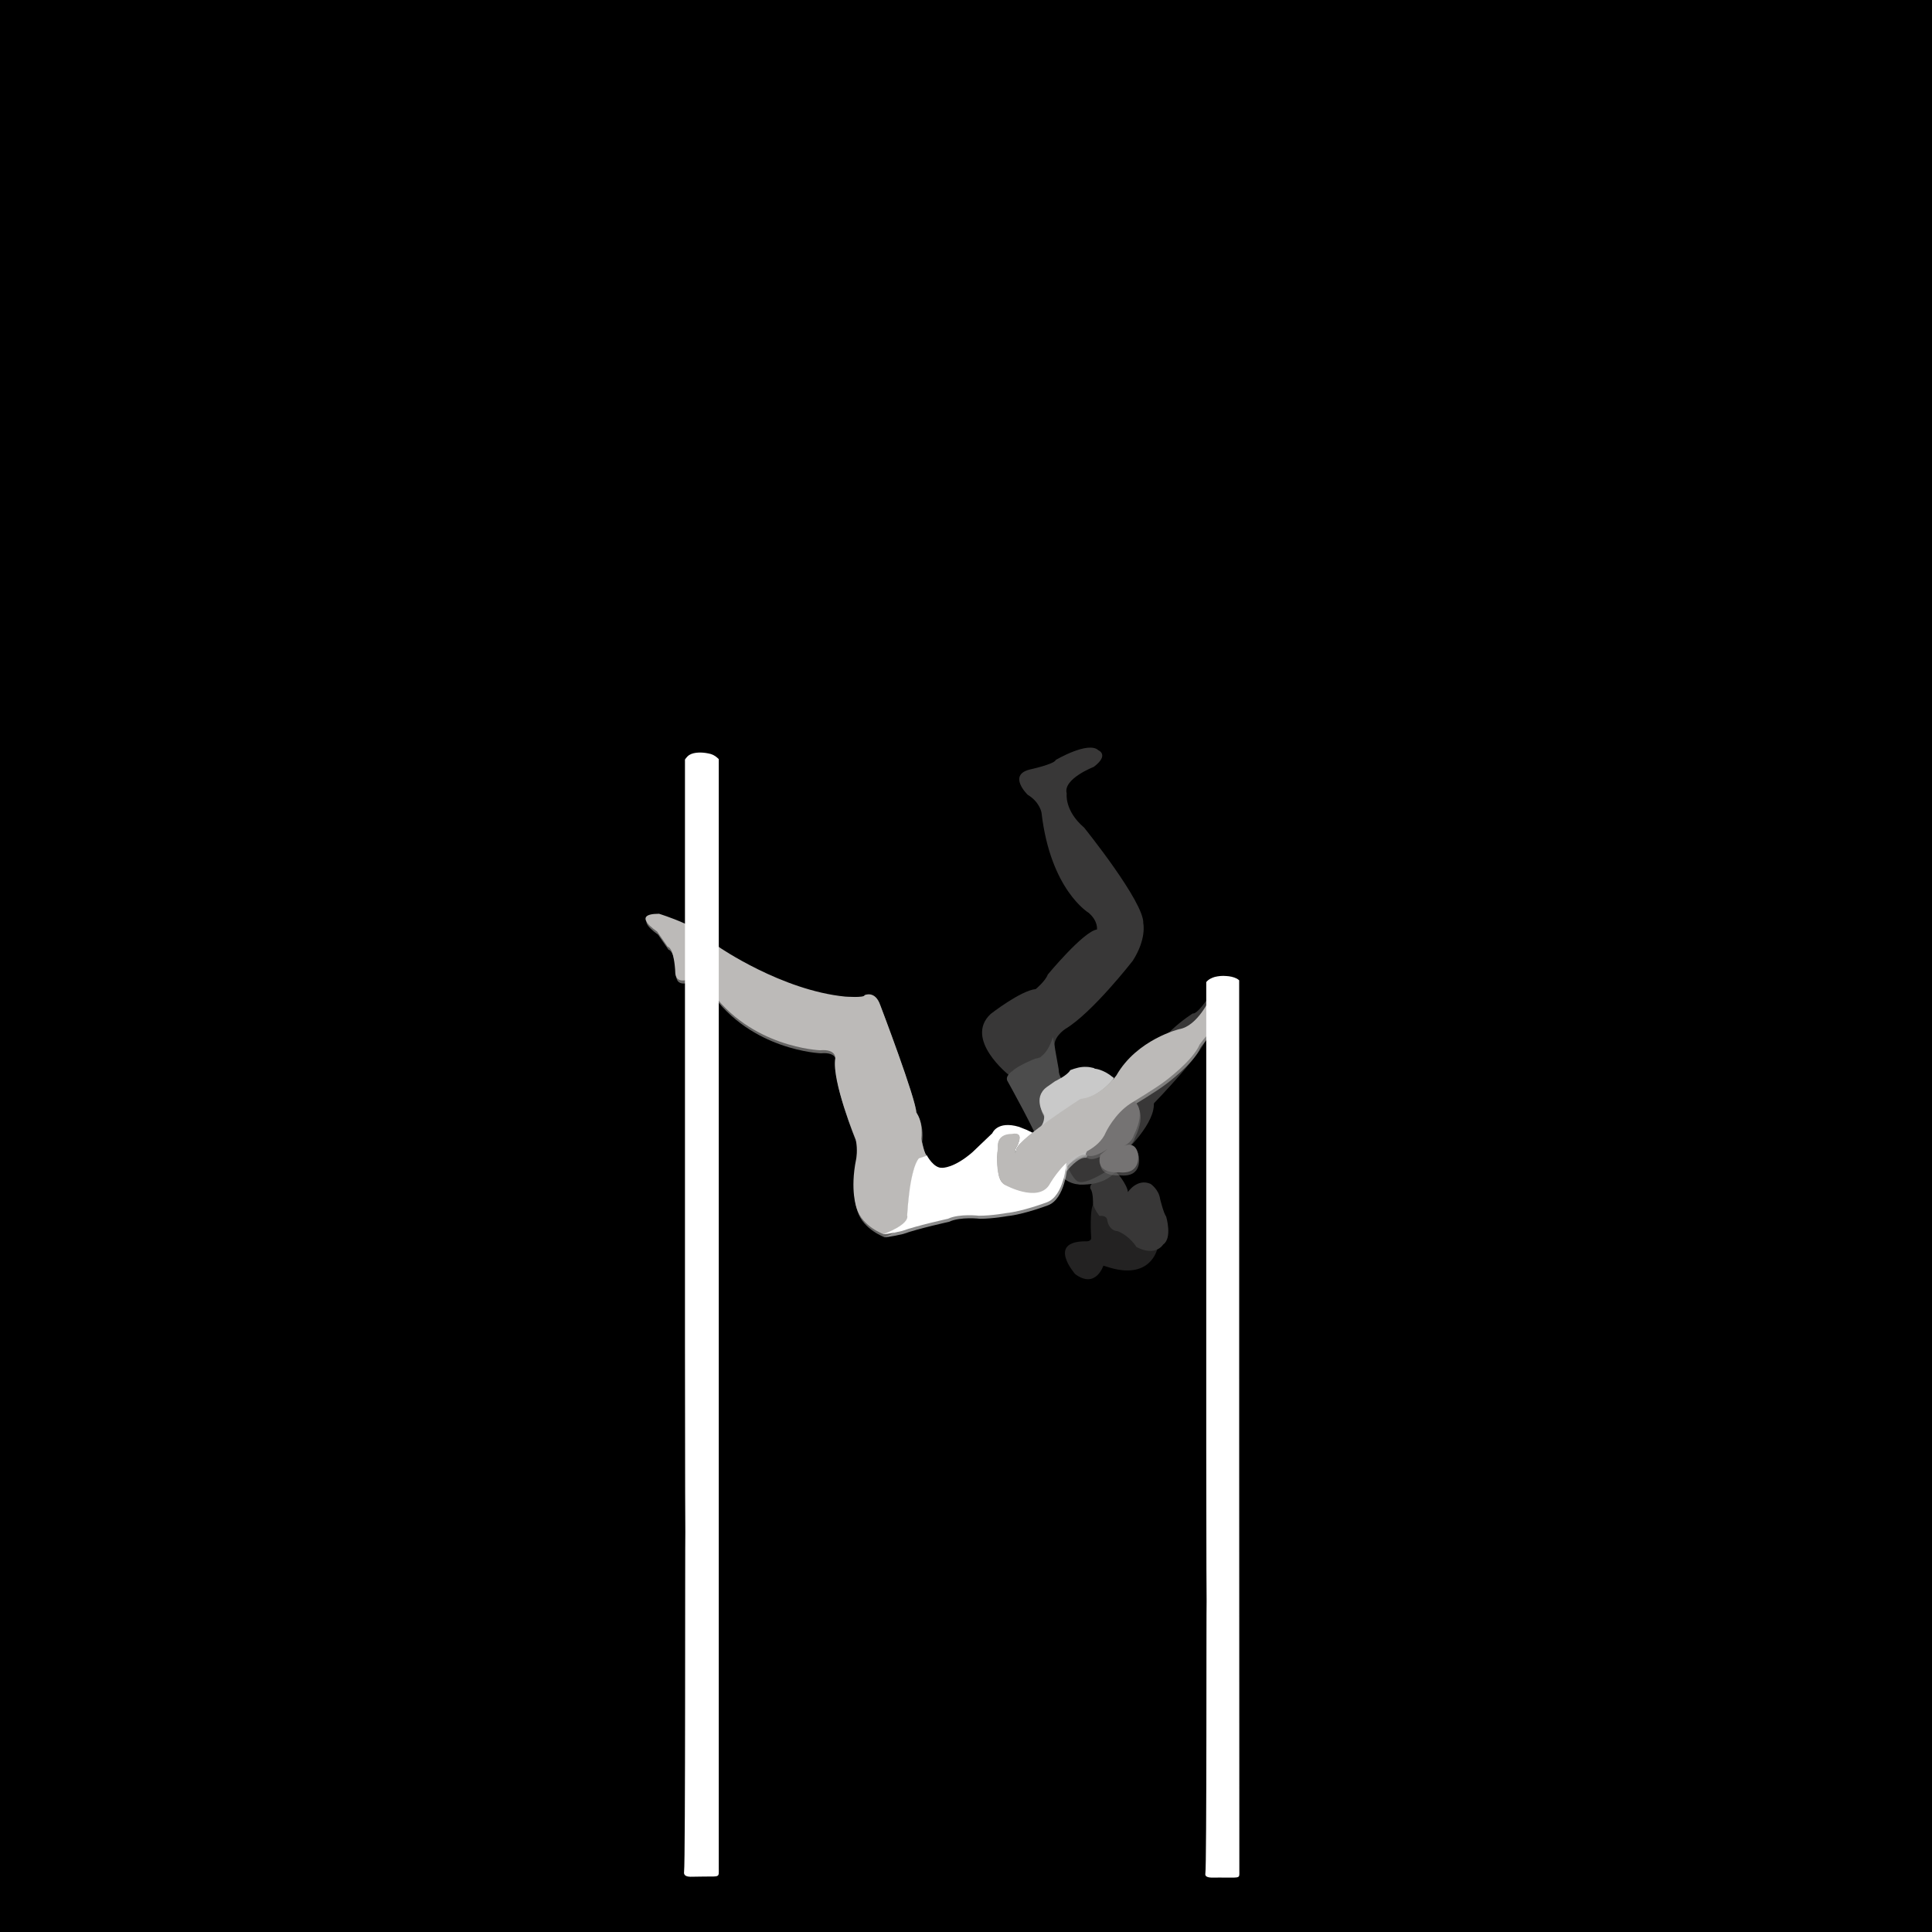
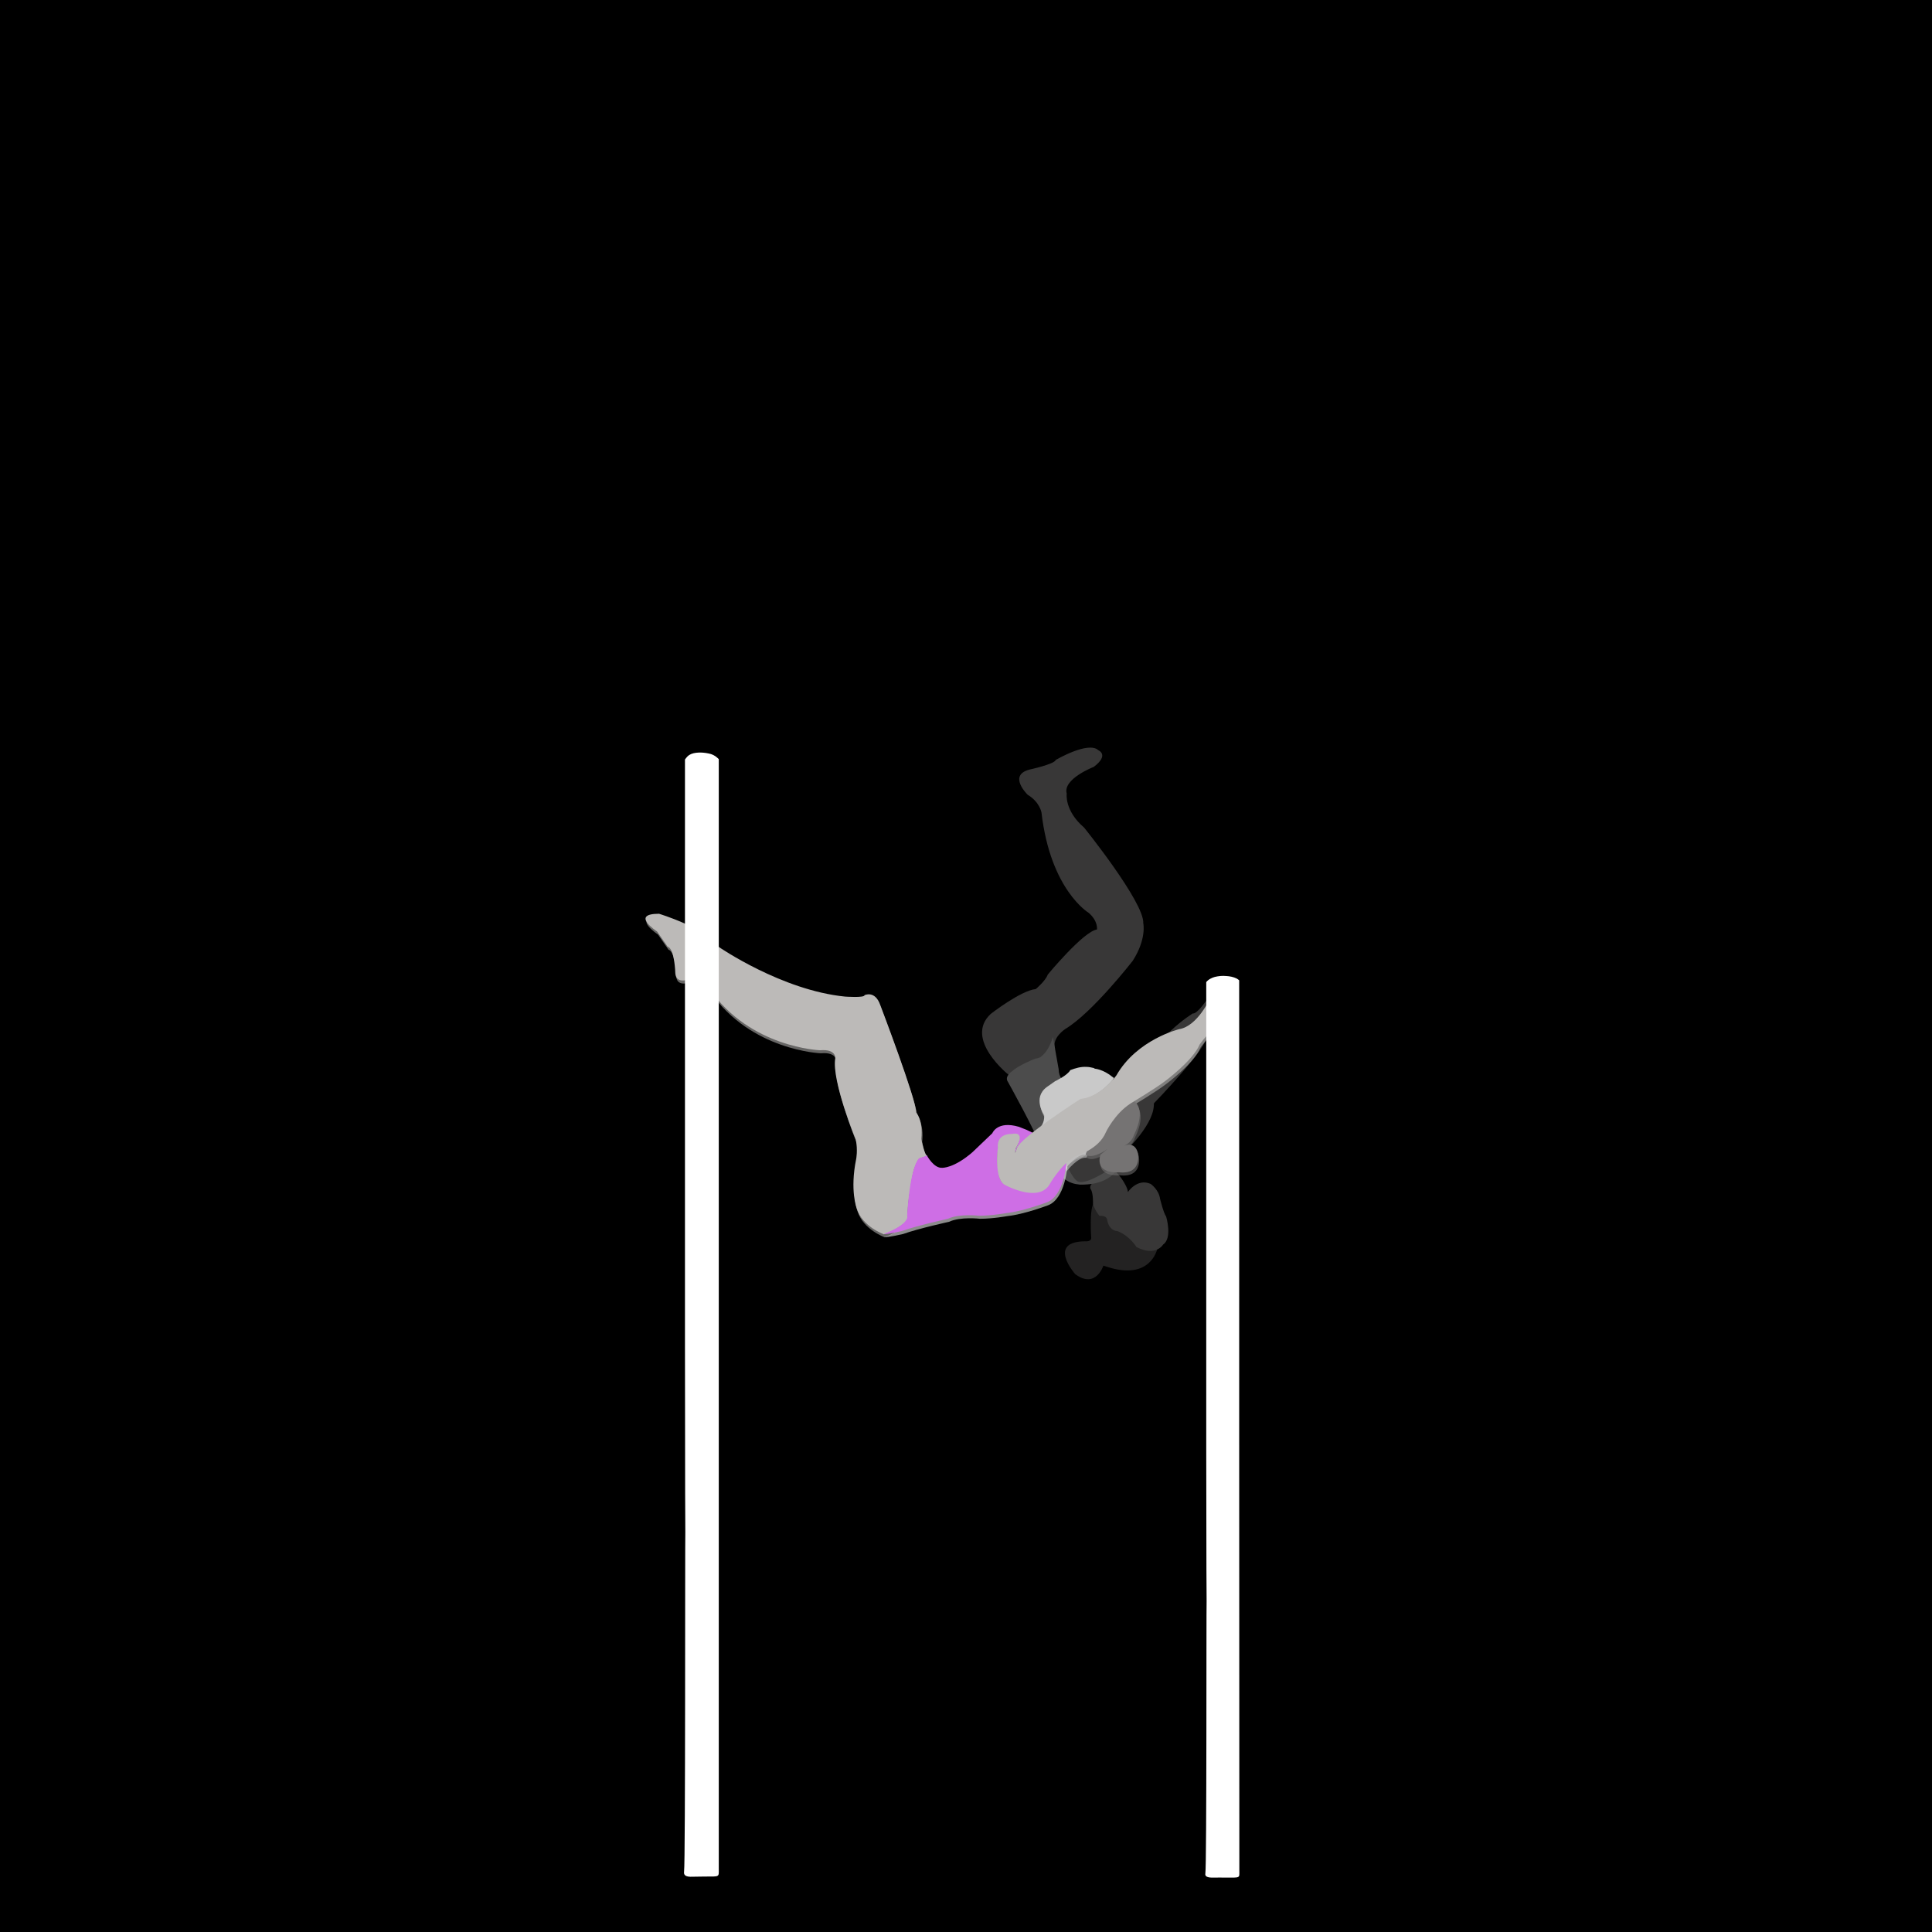
<svg xmlns="http://www.w3.org/2000/svg" version="1.1" id="Capa_1" x="0px" y="0px" viewBox="0 0 1080 1080" style="enable-background:new 0 0 1080 1080;" xml:space="preserve">
  <style type="text/css">
	.st0{stroke:#000000;stroke-miterlimit:10;}
	.st1{display:none;fill:#1D1D1B;}
	.st2{opacity:0.3;}
	.st3{fill:#757373;}
	.st4{fill:#BCBAB8;}
	.st5{fill:#FFFFFF;}
	.st6{opacity:0.55;fill:#757373;enable-background:new    ;}
	.st7{opacity:0.55;fill:#D1D1D1;enable-background:new    ;}
	.st8{opacity:0.55;fill:#C9C9C9;enable-background:new    ;}
	.st9{opacity:0.55;fill:#BCBAB8;enable-background:new    ;}
	.st10{opacity:0.55;fill:#FFFFFF;enable-background:new    ;}
	.st11{fill:#C9C9C9;}
+ 	.st12{fill:#CE6EE5;}
</style>
  <rect x="-50.1" y="-54.4" class="st0" width="1202" height="1190.3" />
  <g id="Layer_2">
    <g id="Capa_2_00000041977206964686540760000001219414656090201534_">
      <rect x="-128.2" y="-81.1" class="st1" width="1225.2" height="1178.7" />
      <g class="st2">
        <path class="st3" d="M646.9,698.2c0,0-3.7,18-28.2,9.9l-1.9-0.6c0,0-4.3,13.3-15.8,4.7c0,0-16.1-18.3,5.9-18.3     c0,0,3.1,0.3,3.1-1.9c0,0-1.3-17.2,1.8-19.9L646.9,698.2z" />
        <path class="st4" d="M563.9,600.9c0,0-25.2-20-10.1-34.1c0,0,16.8-13.1,25.2-13.9c0,0,5.5-4.6,6.7-8.1c0,0,20-24.2,27.5-25.2     c0,0,0.8-4.6-4.6-9.3c0,0-21.4-12.7-26.4-56.1c0,0-1-5.9-7.7-9.9c0,0-11.3-10.9,1-14.1c0,0,13.9-3,14.7-5.4     c0,0,18.2-10.7,23.8-5.4c0,0,6.3,2.6-2.6,9.3c0,0-17.4,6.7-15.1,14.9c0,0-1.4,9.5,9.7,19c0,0,33.7,41.8,33.1,53.5     c0,0,2,8.7-5.9,21c0,0-22.6,29.1-37.7,38.1c0,0-7.7,5-5.7,11.1L563.9,600.9z" />
        <path class="st5" d="M603.4,662.1c-12-0.3-19.9-17.4-19.9-17.4c-4.3-11.8-20.1-40-20.1-40c-2.1-3,2.4-5.9,2.4-5.9     c3.8-3.5,12.9-7,12.9-7c6.7-0.5,9.9-12.1,9.9-12.1l3.2,18c0,8.9,11,11.3,11,11.3s12,3,17.1,10.3s0,0,0,0" />
        <path class="st4" d="M630.5,666.4c0,0,5.1-7.9,12.7-4.6c0,0,4.6,3.1,5.3,8.4c0,0,1.9,7.9,3.4,9.9c0,0,3.6,12-1.7,15.6     c0,0-4.1,7-14.9,1.4c0,0-3.8-6.3-10.6-8.9c0,0-4.6,0.2-5.8-6.3c0,0,0-2.6-4.3-2.2c0,0-2.6-3.1-3.6-6.7c0,0,0.2-6.5-1.4-8.4     c0,0-1.3-2.4,3.1-4.5c0,0,8.2-3.2,9.8-4.9c0.1-0.1,0.2-0.2,0.2-0.3C623.6,653.5,630.4,662.7,630.5,666.4z" />
        <path class="st4" d="M679.6,571.9l-0.3-19.7c0,0-9.6,15.2-12.5,14.3c0,0-23.3,14.3-26.9,32.9c0,0-3,7.7-8.6,9.1     c-0.3,0.2-0.6,0.3-0.8,0.5c-0.2,0.1-0.4,0.3-0.6,0.4c-3.8,3.5-20.4,19.4-24.9,31.3c0,0-3,1.5-2.1-4.2c0,0-0.6-6.6-6.3-0.6     c0,0-6.3,12.5,6.9,26.3c0,0,21.5-0.3,23-16.1c0,0,17.9-15.8,18.5-28.1c0-0.5,0-0.9,0.1-1.3c1.3-1.3,28.6-29.7,29.5-37     L679.6,571.9z" />
        <path class="st5" d="M603.4,662.1c0,0,13.1,1.3,20-6.9c0,0,3.1-4.1,1.1-3.8c-2,0.4-18.5,12.8-22.8,8.5c0,0-1.2-0.9-1.7-1.6     s-0.5-0.7-0.5-0.7l2.6,4L603.4,662.1z" />
      </g>
      <g>
        <g>
          <path class="st6" d="M634.5,617.3c0,0,7.2,4.1-0.2,19c0,0-0.7,3.6-5.5,6c0,0,6-3.1,7.8,4c0,0,2.6,12.2-10.7,10.7      c0,0-13.4,1.4-10.3-9.7l4-3.3c0,0-8.4,6.1-12.2,3.1c0,0,0-1.3,0.8-2.1c0,0,7.2-3.6,9.4-9.6c0,0,5.3-10.4,12-14.8      C629.4,620.6,633.6,617.6,634.5,617.3z" />
          <path class="st7" d="M596.2,654.8c0,0,6.4-8.3,11.1-7.6l2.1-5l-16.9,1.1L596.2,654.8z" />
          <path class="st8" d="M622.5,603.8c-5.3-4.4-10-4.7-10-4.7c-0.2-0.2-0.5-0.3-0.7-0.4c-1.3-0.3-2.6-0.6-3.9-0.6      c-3.2-0.2-6.2,0.7-9.1,1.8c-1.6,3-8.5,6.2-8.5,6.2l-4.7,3.3c-8.1,6.1-1.4,15.6-1.4,15.6s0.5,4.9-2.9,7.4l22.6-15.7      c0,0,9.4-0.3,19-11.8C622.8,604.8,623.6,604.3,622.5,603.8z" />
          <path class="st9" d="M479.4,677.2c0,0-3.9-10-0.3-27.6c0,0,1-4.9-0.2-10.8c0,0-13.6-33.1-11.5-45.4c0,0,0.8-5.4-8.5-4.6      c0,0-39.1-1.4-61.7-34.2c0,0-8.3-7.7-11.2-5.6c0,0-7.5,3.2-8-3.2c0,0-0.3-13.8-4.3-14.9l-5.9-8.5c0,0-15.2-9.9,1.1-9.9      c0,0,26.4,8,33.5,18.6c0,0,35.1,24.2,70.5,27.7c0,0,10.9,0.8,10.9-0.8c0,0,5.9-2.9,8.8,5.6c0,0,20.2,53,20,59.9      c0,0,4,4.1,2.9,14.9c0,0,1.7,9.1,3.4,9.4c1.7,0.2,0,0,0,0l-4.5,1.5c0,0-2.7,3.1-4,10.4c-1.3,7.3,0,0,0,0s-2.1,12.4-2.3,16.1      c-0.2,3.7,0,0,0,0l-0.3,4.2c0,0,0,1,0,1.2c-0.1,0.2,0,0,0,0s0.6,1.8-1.3,3.7c0,0-3.5,3.8-11.9,6.8      C494.8,691.7,482.6,687.5,479.4,677.2z" />
          <path class="st10" d="M574.5,633.3l-4.3-1.7c-12.2-3.6-14.9,3.6-14.9,3.6l-11.1,10.6c-10.5,9.1-16.9,8.7-16.9,8.7      c-4.7,0.4-8.5-6.8-8.5-6.8l-4.5,1.5c-5.3,6-6.6,31.9-6.6,31.9c1.5,5.1-13,10.4-13,10.4c1.3,0.4,10.2-1.7,10.2-1.7      c8.3-3,25.6-6.8,25.6-6.8c6.4-3,17.3-1.7,17.3-1.7c7.3,0,15.4-1.5,15.4-1.5c9-0.9,22.3-5.9,22.3-5.9      c10.1-3.4,11.2-22.3,11.2-22.3l-0.1-0.4c0,0-5.8,5.2-9,11.1c0,0-2.8,6.9-12,5.8c0,0-5.8-0.4-12.1-3.9c0,0-3.8-0.4-4.7-6.3      c0,0-1.6-8.8-0.2-14.1c0,0-1.4-8,7.2-7.7c0,0,2.1-0.1,2.2-0.4c0,0,2.4-0.2,2.5,1.7c0,0,0.1,2.7-1.9,5.9c0,0-0.3,0.5-0.4,1.3      c0,0-0.4,2.2-0.1,1.5c0,0,0.9-2.3,0.9-2.6c0,0,1-1.7,1.7-2.2c0,0,5.2-5.1,6.5-5.7l0.8-0.6L574.5,633.3z" />
          <path class="st9" d="M676.9,559.8c0,0-6.9,15.5-17.2,17.2c0,0-23.6,5.7-35.1,25.8c0,0-8.6,12.1-20.1,13.2      c0,0-33.9,21.8-35.6,27.6c-1.7,5.7-0.6,0-0.6,0s6.4-9.8-2.4-8c0,0-8.4-0.5-7.6,7.8c0,0-2.4,18.2,4.4,20.9c0,0,17.7,9.6,24.2,0      c0,0,6.4-11.6,14.9-16.4c0,0,12.9-3.5,16.9-13.3c0,0,4.9-10.4,14-16.2c0,0,13.7-8.2,18.9-12.2c0,0,15.7-11.5,19.5-20.6      c0,0,4-5.6,5.3-5.8s0,0.9,0,0.9L676.9,559.8z" />
        </g>
        <path class="st3" d="M634,615.6c0,0,7.2,4.1-0.2,19c0,0-0.7,3.6-5.5,6c0,0,6-3.1,7.8,4c0,0,2.6,12.2-10.7,10.7     c0,0-13.4,1.4-10.3-9.7l4-3.3c0,0-8.4,6.1-12.2,3.1c0,0,0-1.3,0.8-2.1c0,0,7.2-3.6,9.4-9.6c0,0,5.3-10.4,12-14.8     C628.9,618.9,633,616,634,615.6z" />
        <path class="st7" d="M595.7,653.1c0,0,6.4-8.3,11.1-7.6l2.1-5l-16.9,1.1L595.7,653.1z" />
        <path class="st11" d="M622,602.1c-5.3-4.4-10-4.7-10-4.7c-0.2-0.2-0.5-0.3-0.7-0.4c-1.3-0.3-2.6-0.6-3.9-0.6     c-3.2-0.2-6.2,0.7-9.1,1.8c-1.6,3-8.5,6.2-8.5,6.2l-4.7,3.3c-8.1,6.1-1.4,15.6-1.4,15.6s0.5,4.9-2.9,7.4l22.6-15.7     c0,0,9.4-0.3,19-11.8C622.3,603.1,623.1,602.6,622,602.1z" />
        <path class="st4" d="M478.9,675.5c0,0-3.9-10-0.3-27.6c0,0,1-4.9-0.2-10.8c0,0-13.6-33.1-11.5-45.4c0,0,0.8-5.4-8.5-4.6     c0,0-39.1-1.4-61.7-34.2c0,0-8.3-7.7-11.2-5.6c0,0-7.5,3.2-8-3.2c0,0-0.3-13.8-4.3-14.9l-5.9-8.5c0,0-15.2-9.9,1.1-9.9     c0,0,26.4,8,33.5,18.6c0,0,35.1,24.2,70.5,27.7c0,0,10.9,0.8,10.9-0.8c0,0,5.9-2.9,8.8,5.6c0,0,20.2,53,20,59.9     c0,0,4,4.1,2.9,14.9c0,0,1.7,9.1,3.4,9.4c1.7,0.2,0,0,0,0l-4.5,1.5c0,0-2.7,3.1-4,10.4c-1.3,7.3,0,0,0,0s-2.1,12.4-2.3,16.1     c-0.2,3.7,0,0,0,0l-0.3,4.2c0,0,0,1,0,1.2c-0.1,0.2,0,0,0,0s0.6,1.8-1.3,3.7c0,0-3.5,3.8-11.9,6.8     C494.3,690,482.1,685.9,478.9,675.5z" />
-         <path class="st5" d="M573.9,631.6l-4.3-1.7c-12.2-3.6-14.9,3.6-14.9,3.6l-11.1,10.6c-10.5,9.1-16.9,8.7-16.9,8.7     c-4.7,0.4-8.5-6.8-8.5-6.8l-4.5,1.5c-5.3,6-6.6,31.9-6.6,31.9c1.5,5.1-13,10.4-13,10.4c1.3,0.4,10.2-1.7,10.2-1.7     c8.3-3,25.6-6.8,25.6-6.8c6.4-3,17.3-1.7,17.3-1.7c7.3,0,15.4-1.5,15.4-1.5c9-0.9,22.3-5.9,22.3-5.9     c10.1-3.4,11.2-22.3,11.2-22.3l-0.1-0.4c0,0-5.8,5.2-9,11.1c0,0-2.8,6.9-12,5.8c0,0-5.8-0.4-12.1-3.9c0,0-3.8-0.4-4.7-6.3     c0,0-1.6-8.8-0.2-14.1c0,0-1.4-8,7.2-7.7c0,0,2.1-0.1,2.2-0.4c0,0,2.4-0.2,2.5,1.7c0,0,0.1,2.7-1.9,5.9c0,0-0.3,0.5-0.4,1.3     c0,0-0.4,2.2-0.1,1.5c0,0,0.9-2.3,0.9-2.6c0,0,1-1.7,1.7-2.2c0,0,5.2-5.1,6.5-5.7l0.8-0.6L573.9,631.6z" />
+         <path class="st12" d="M573.9,631.6l-4.3-1.7c-12.2-3.6-14.9,3.6-14.9,3.6l-11.1,10.6c-10.5,9.1-16.9,8.7-16.9,8.7     c-4.7,0.4-8.5-6.8-8.5-6.8l-4.5,1.5c-5.3,6-6.6,31.9-6.6,31.9c1.5,5.1-13,10.4-13,10.4c1.3,0.4,10.2-1.7,10.2-1.7     c8.3-3,25.6-6.8,25.6-6.8c6.4-3,17.3-1.7,17.3-1.7c7.3,0,15.4-1.5,15.4-1.5c9-0.9,22.3-5.9,22.3-5.9     c10.1-3.4,11.2-22.3,11.2-22.3l-0.1-0.4c0,0-5.8,5.2-9,11.1c0,0-2.8,6.9-12,5.8c0,0-5.8-0.4-12.1-3.9c0,0-3.8-0.4-4.7-6.3     c0,0-1.6-8.8-0.2-14.1c0,0-1.4-8,7.2-7.7c0,0,2.1-0.1,2.2-0.4c0,0,2.4-0.2,2.5,1.7c0,0,0.1,2.7-1.9,5.9c0,0-0.3,0.5-0.4,1.3     c0,0-0.4,2.2-0.1,1.5c0,0,0.9-2.3,0.9-2.6c0,0,1-1.7,1.7-2.2c0,0,5.2-5.1,6.5-5.7l0.8-0.6L573.9,631.6z" />
        <path class="st4" d="M676.4,558.1c0,0-6.9,15.5-17.2,17.2c0,0-23.6,5.7-35.1,25.8c0,0-8.6,12.1-20.1,13.2     c0,0-33.9,21.8-35.6,27.6c-1.7,5.7-0.6,0-0.6,0s6.4-9.8-2.4-8c0,0-8.4-0.5-7.6,7.8c0,0-2.4,18.2,4.4,20.9c0,0,17.7,9.6,24.2,0     c0,0,6.4-11.6,14.9-16.4c0,0,12.9-3.5,16.9-13.3c0,0,4.9-10.4,14-16.2c0,0,13.7-8.2,18.9-12.2c0,0,15.7-11.5,19.5-20.6     c0,0,4-5.6,5.3-5.8s0,0.9,0,0.9L676.4,558.1z" />
      </g>
      <path class="st5" d="M401.8,424.4c-0.2-0.2-0.4-0.5-0.7-0.7c-1.5-1.4-3.2-2.2-5-2.5c-1.9-0.4-3.8-0.6-5.7-0.5    c-1.8,0.1-3.6,0.4-5.2,1.4c-0.7,0.5-1.3,1.1-1.8,1.8c-0.2,0.2-0.3,0.5-0.5,0.7c0,1.1,0,2.2,0,3.6v97c0,0,0,49.5,0,74.2v17.1    c0,9.2,0,18.4,0,27.6l0,0v107.1l0.1,83.2l0.1,22.2c-0.2,5.6,0.1,184.1-0.7,189.7c-0.3,2,1,3,4.8,2.8c2.3-0.1,4.5,0,6.8-0.1    c8.5,0,7.8,0.4,7.8-4.4C401.8,892.1,401.8,614.2,401.8,424.4L401.8,424.4z" />
      <path class="st5" d="M692.7,548c-0.4-0.4-0.9-0.7-1.4-1c-1.8-0.9-3.9-1.3-5.9-1.4c-2.1-0.2-4.2,0-6.3,0.5    c-1.7,0.5-3.5,1.3-4.8,2.9c0,0.7,0,1.3,0,2v77.9c0,0,0,39.7,0,59.6v13.7c0,7.4,0,14.8,0,22.1l0,0v86l0.1,66.8l0.1,17.9    c-0.2,4.5,0.1,147.8-0.7,152.3c-0.3,1.6,1,2.4,4.7,2.3c2.2-0.1,4.4,0,6.7,0c8.2,0,7.6,0.3,7.6-3.6    C692.7,923.4,692.7,700.5,692.7,548L692.7,548z" />
    </g>
  </g>
</svg>
